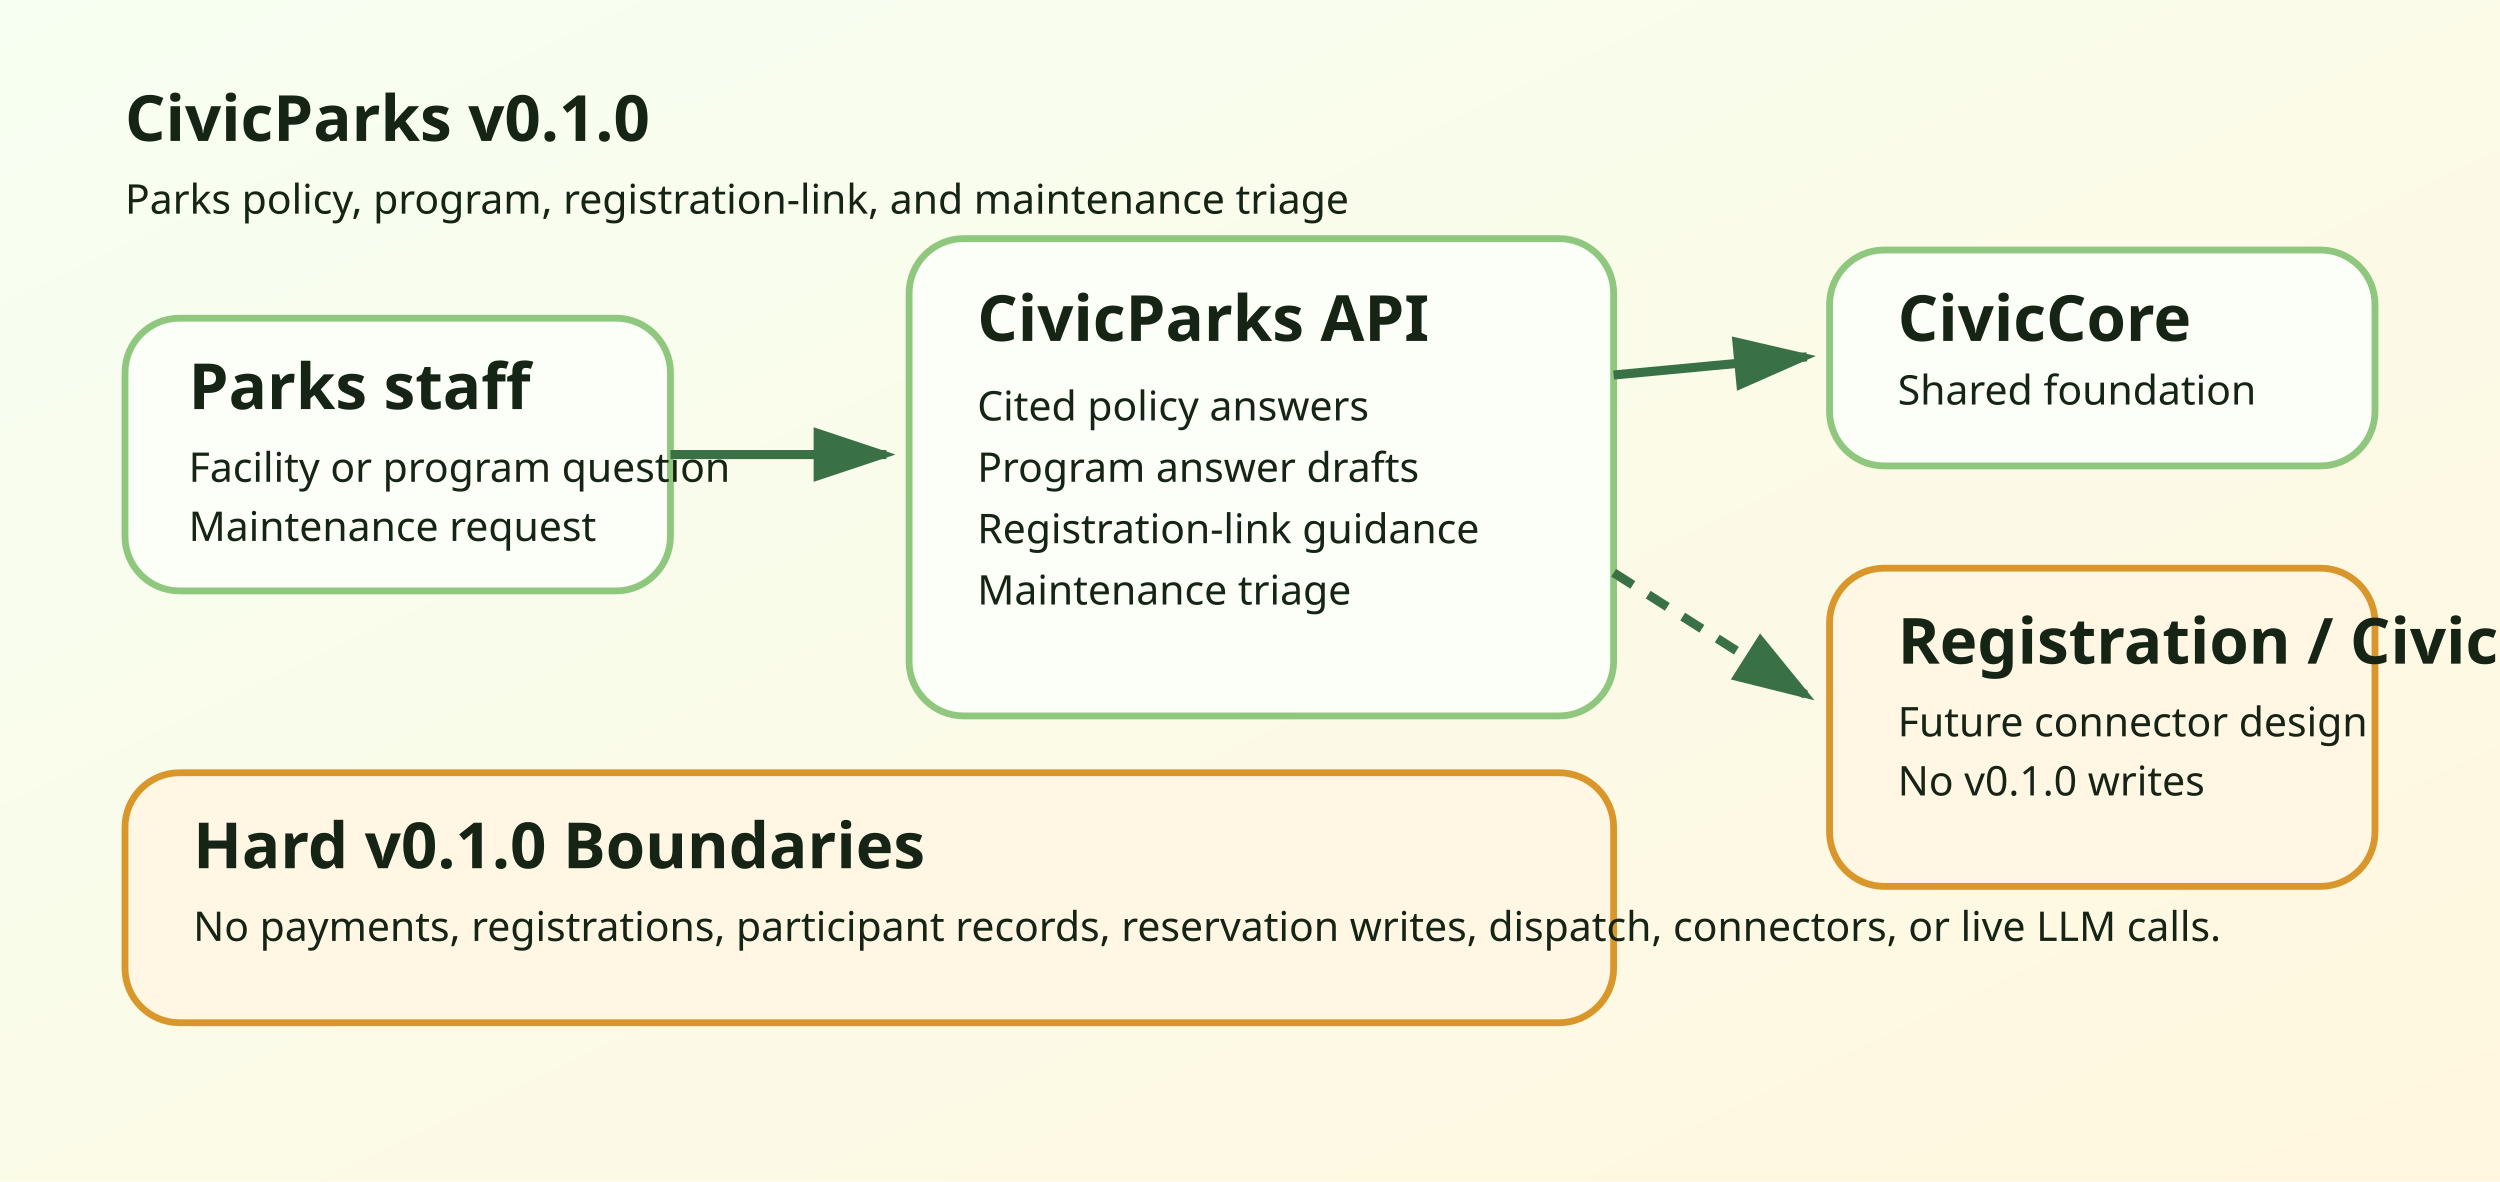
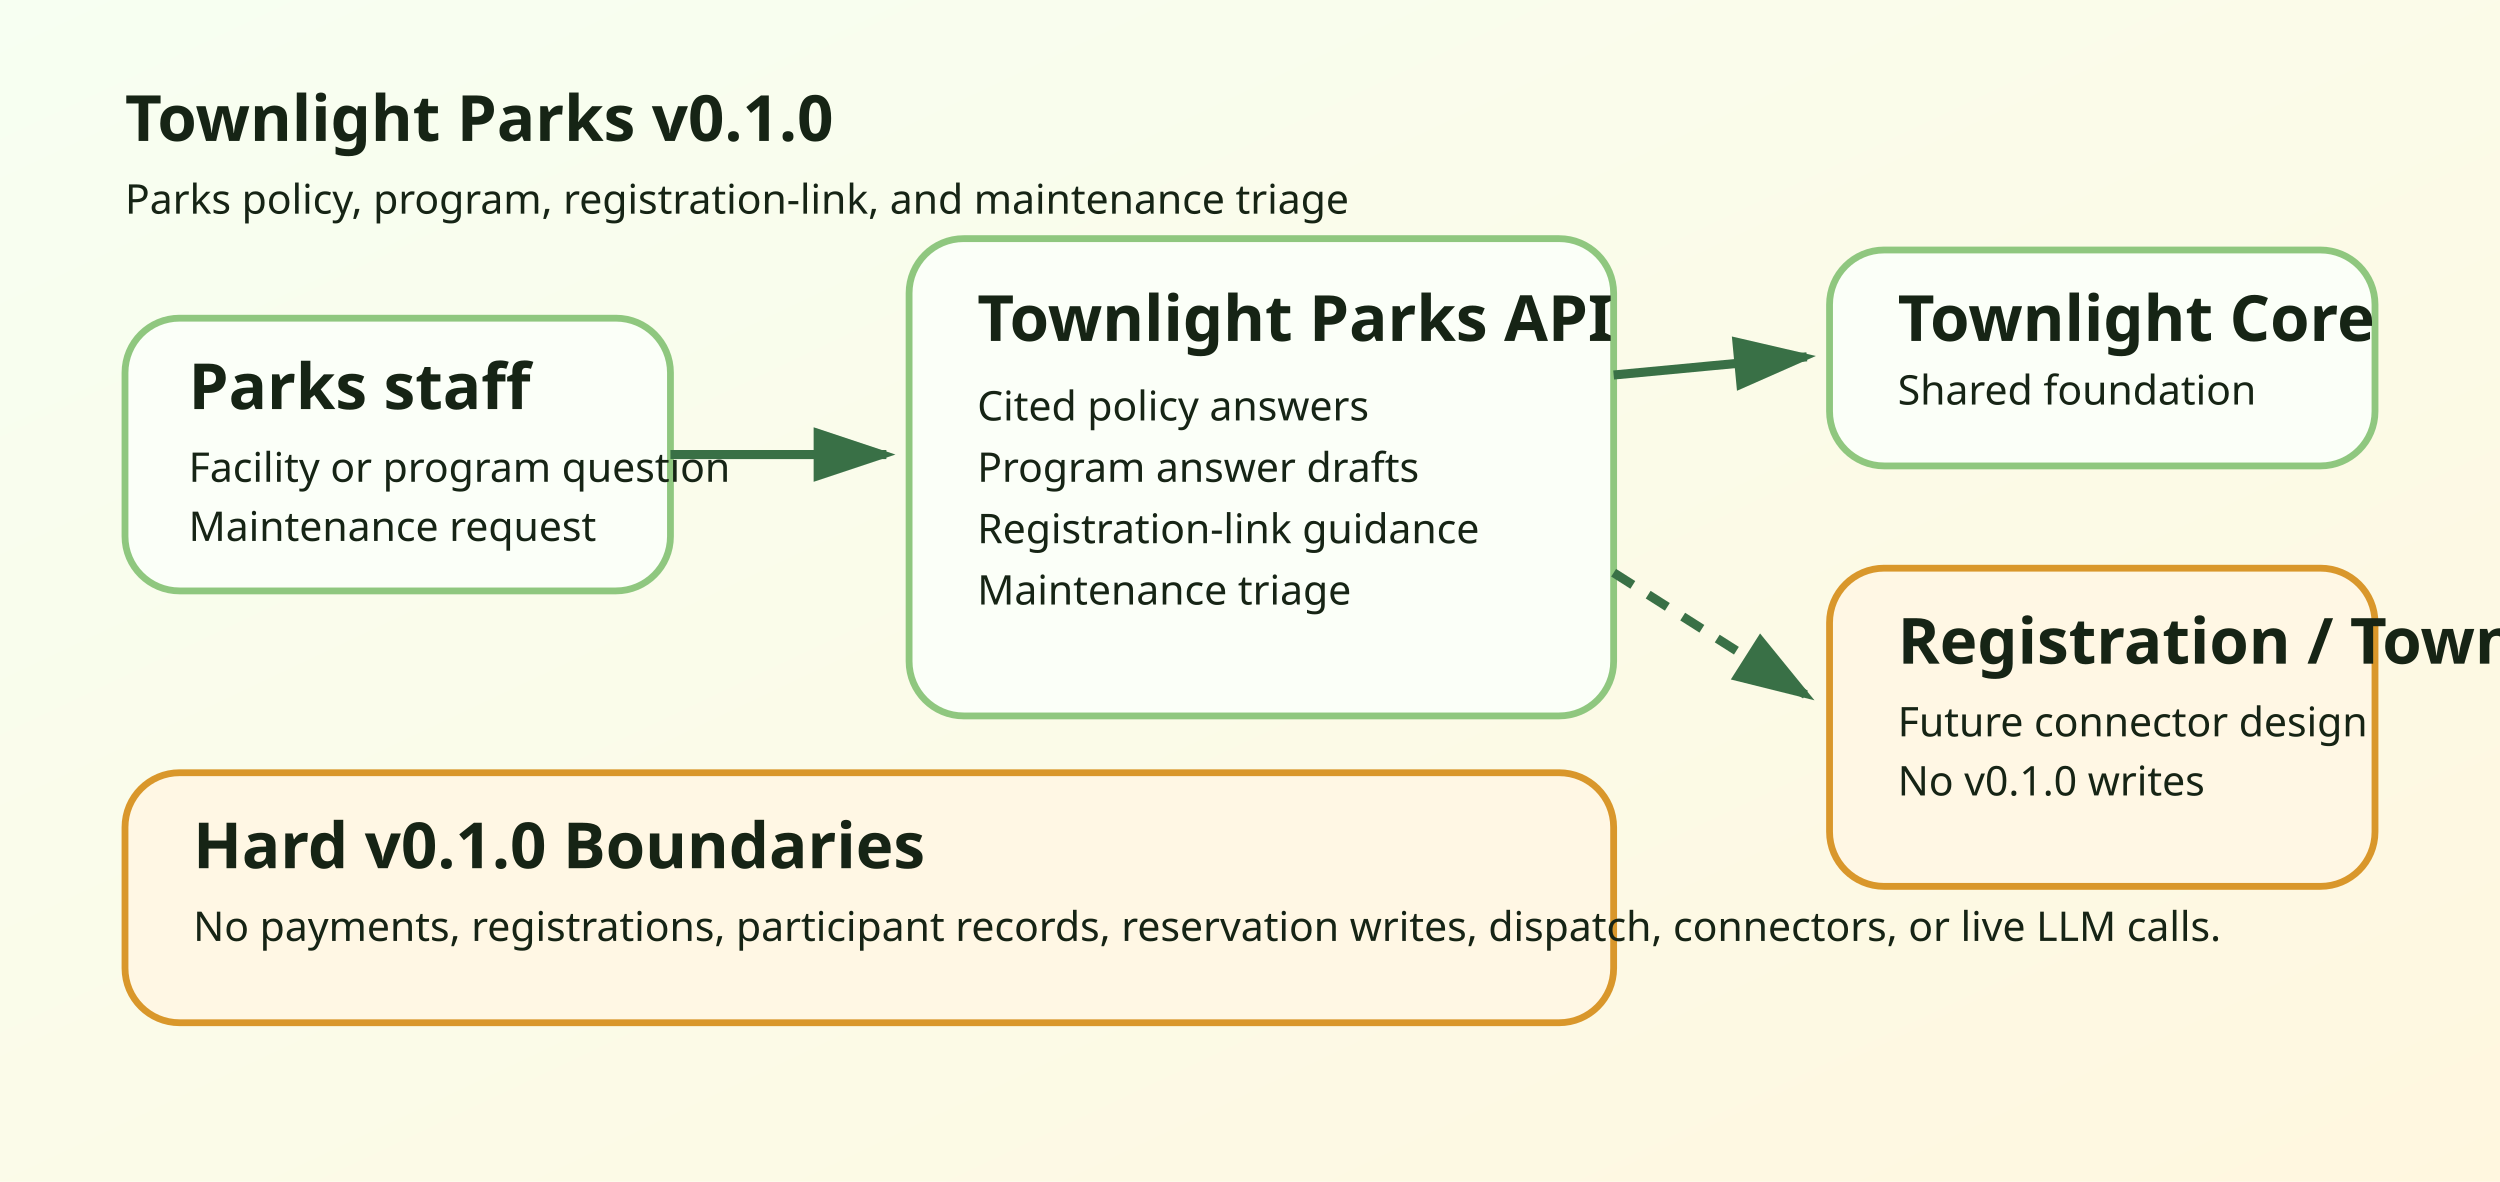
<svg xmlns="http://www.w3.org/2000/svg" width="1100" height="520" viewBox="0 0 1100 520" role="img" aria-labelledby="title desc">
  <defs>
    <linearGradient id="bg" x1="0" x2="1" y1="0" y2="1">
      <stop offset="0" stop-color="#f7fff2" />
      <stop offset="1" stop-color="#fff7df" />
    </linearGradient>
    <style>
      .box{fill:#fbfff8;stroke:#8fc77f;stroke-width:3;rx:24}
      .hard{fill:#fff7e4;stroke:#d9972b;stroke-width:3;rx:24}
      .text{font-family:Aptos,Segoe UI,sans-serif;fill:#162415}
      .title{font-size:28px;font-weight:800}
      .body{font-size:18px}
      .arrow{stroke:#397046;stroke-width:4;marker-end:url(#arrow)}
    </style>
    <marker id="arrow" markerWidth="10" markerHeight="10" refX="8" refY="3" orient="auto">
      <path d="M0,0 L0,6 L9,3 z" fill="#397046" />
    </marker>
  </defs>
  <rect width="1100" height="520" fill="url(#bg)" />
-   <text x="55" y="62" class="text title">CivicParks v0.1.0</text>
+   <text x="55" y="62" class="text title">Townlight Parks v0.1.0</text>
  <text x="55" y="94" class="text body">Parks policy, program, registration-link, and maintenance triage</text>
  <rect x="55" y="140" width="240" height="120" class="box" />
  <text x="83" y="180" class="text title">Parks staff</text>
  <text x="83" y="212" class="text body">Facility or program question</text>
  <text x="83" y="238" class="text body">Maintenance request</text>
  <rect x="400" y="105" width="310" height="210" class="box" />
-   <text x="430" y="150" class="text title">CivicParks API</text>
+   <text x="430" y="150" class="text title">Townlight Parks API</text>
  <text x="430" y="185" class="text body">Cited policy answers</text>
  <text x="430" y="212" class="text body">Program answer drafts</text>
  <text x="430" y="239" class="text body">Registration-link guidance</text>
  <text x="430" y="266" class="text body">Maintenance triage</text>
  <rect x="805" y="110" width="240" height="95" class="box" />
-   <text x="835" y="150" class="text title">CivicCore</text>
+   <text x="835" y="150" class="text title">Townlight Core</text>
  <text x="835" y="178" class="text body">Shared foundation</text>
  <rect x="805" y="250" width="240" height="140" class="hard" />
-   <text x="835" y="292" class="text title">Registration / Civic311</text>
+   <text x="835" y="292" class="text title">Registration / Townlight 311</text>
  <text x="835" y="324" class="text body">Future connector design</text>
  <text x="835" y="350" class="text body">No v0.1.0 writes</text>
  <line x1="295" y1="200" x2="390" y2="200" class="arrow" />
  <line x1="710" y1="165" x2="795" y2="157" class="arrow" />
  <line x1="710" y1="252" x2="795" y2="306" class="arrow" stroke-dasharray="10 8" />
  <rect x="55" y="340" width="655" height="110" class="hard" />
  <text x="85" y="382" class="text title">Hard v0.1.0 Boundaries</text>
  <text x="85" y="414" class="text body">No payments, registrations, participant records, reservation writes, dispatch, connectors, or live LLM calls.</text>
</svg>
